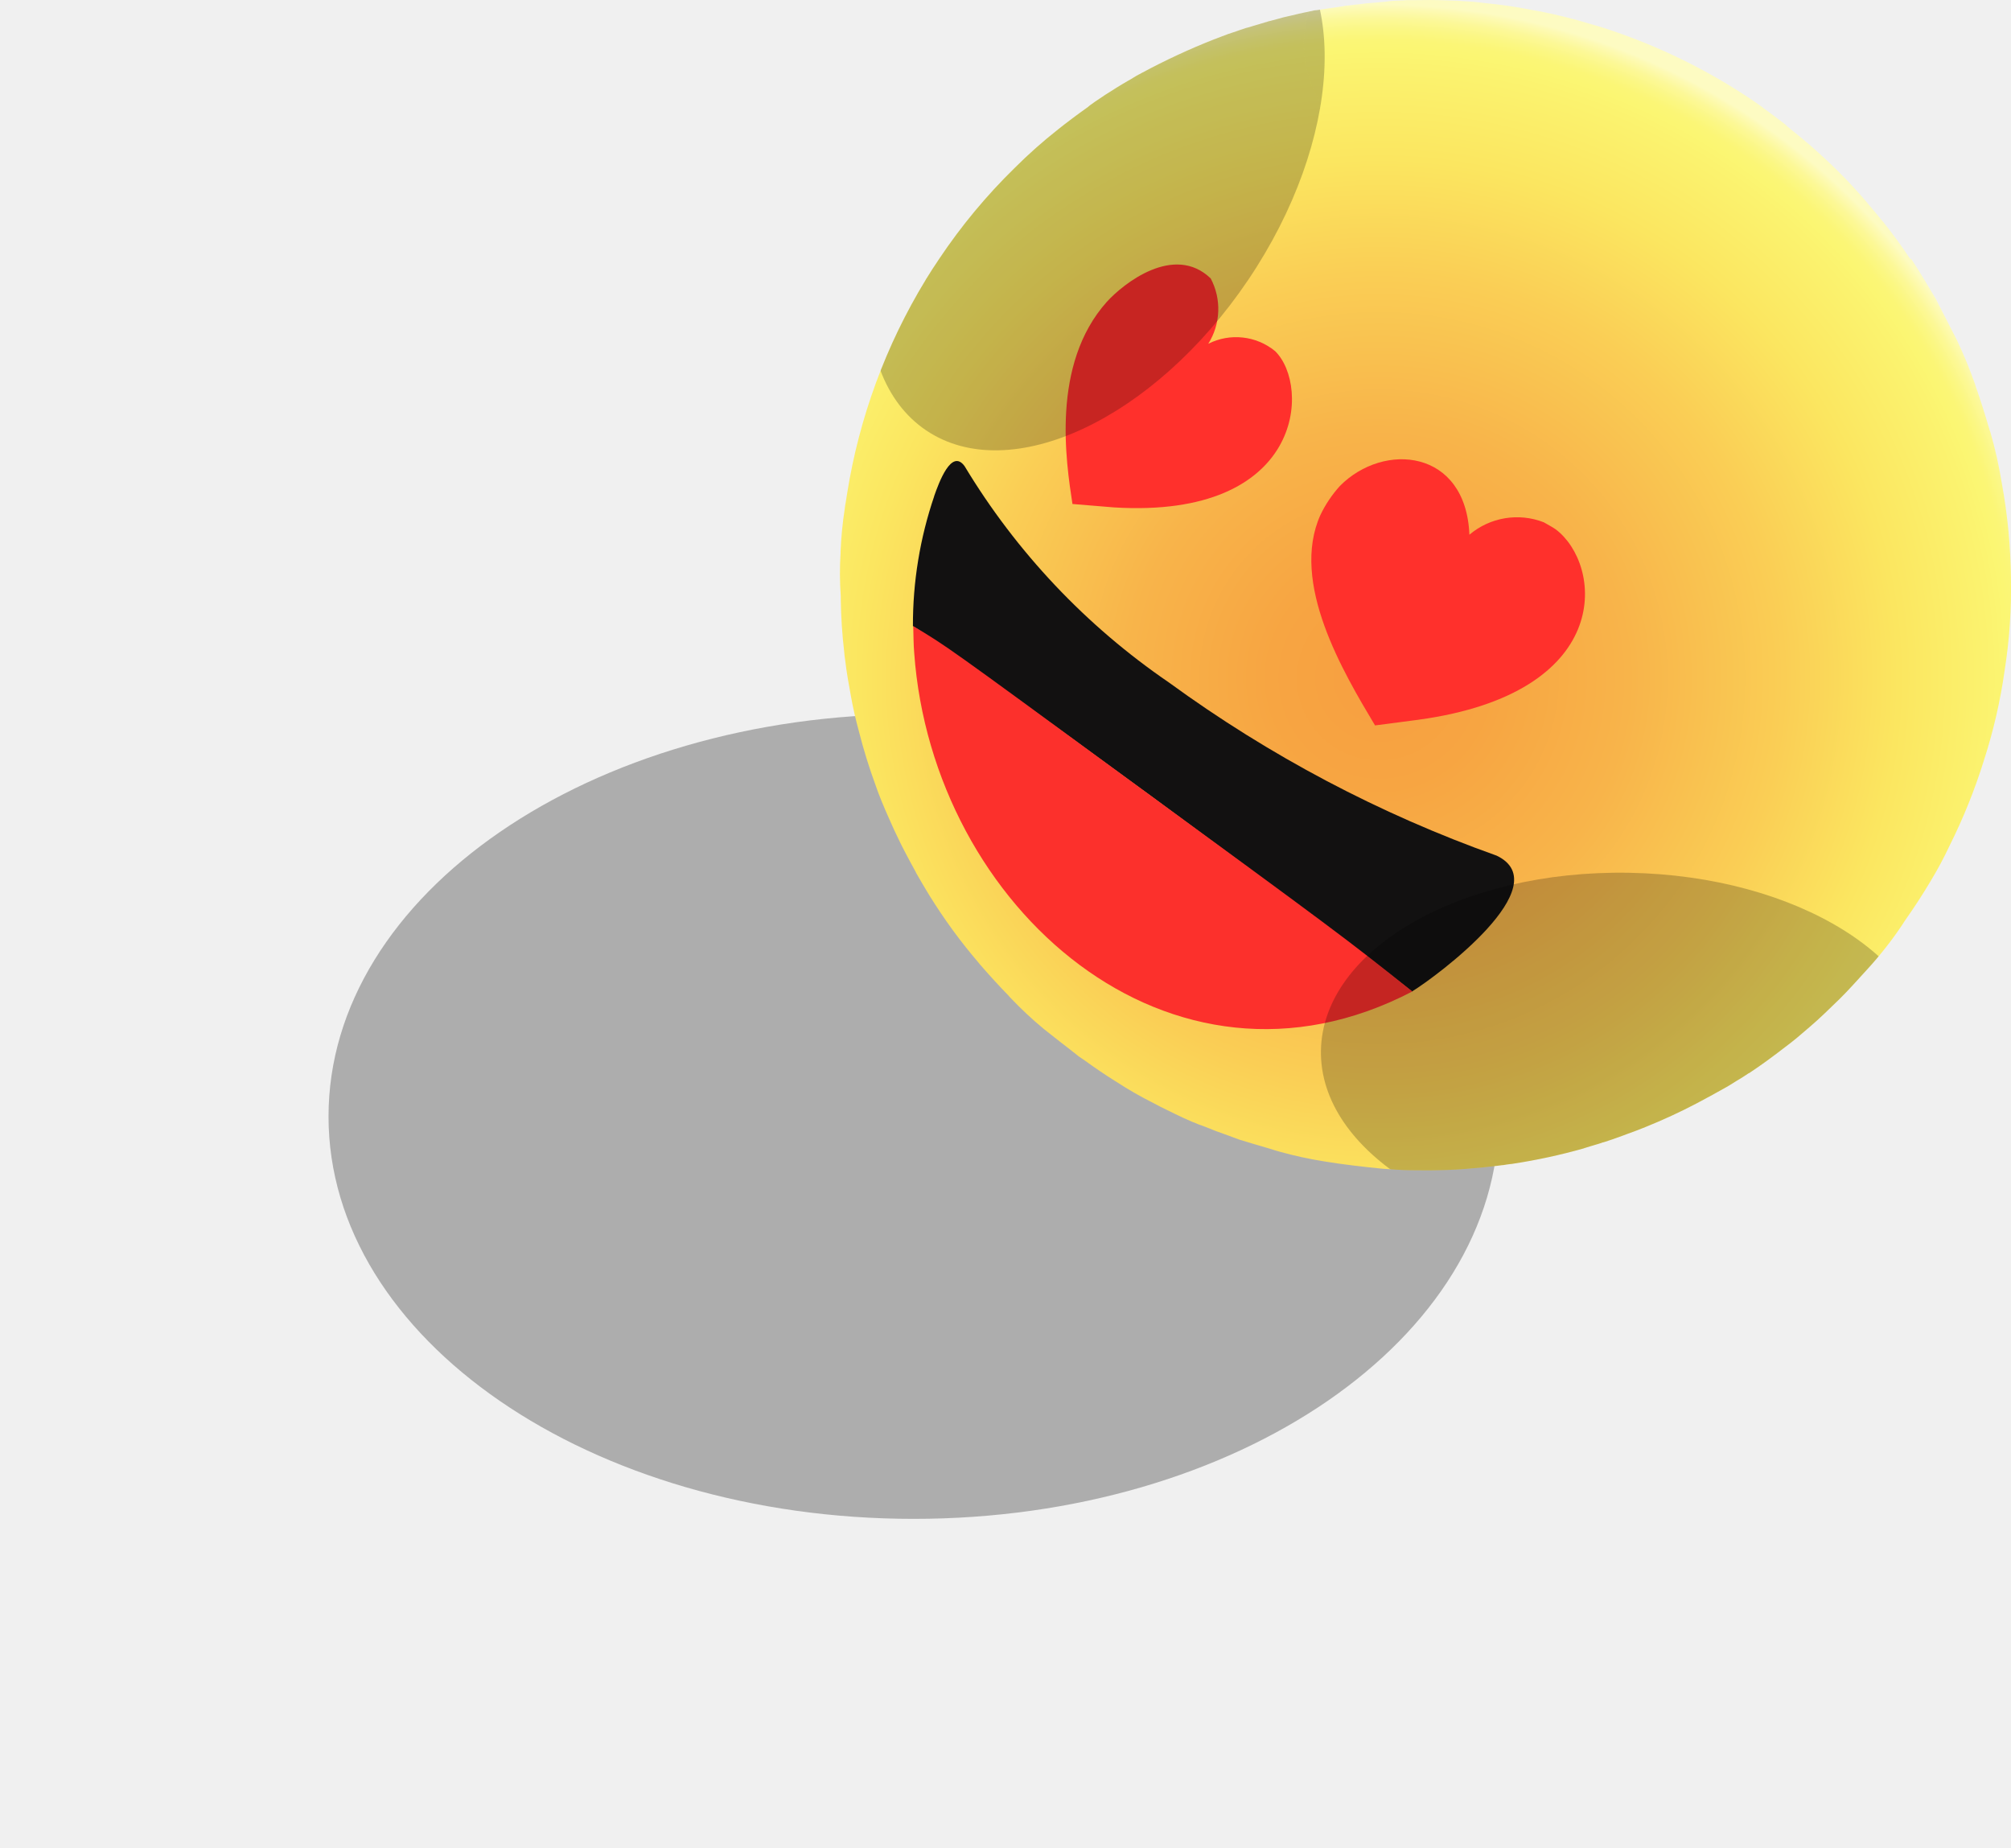
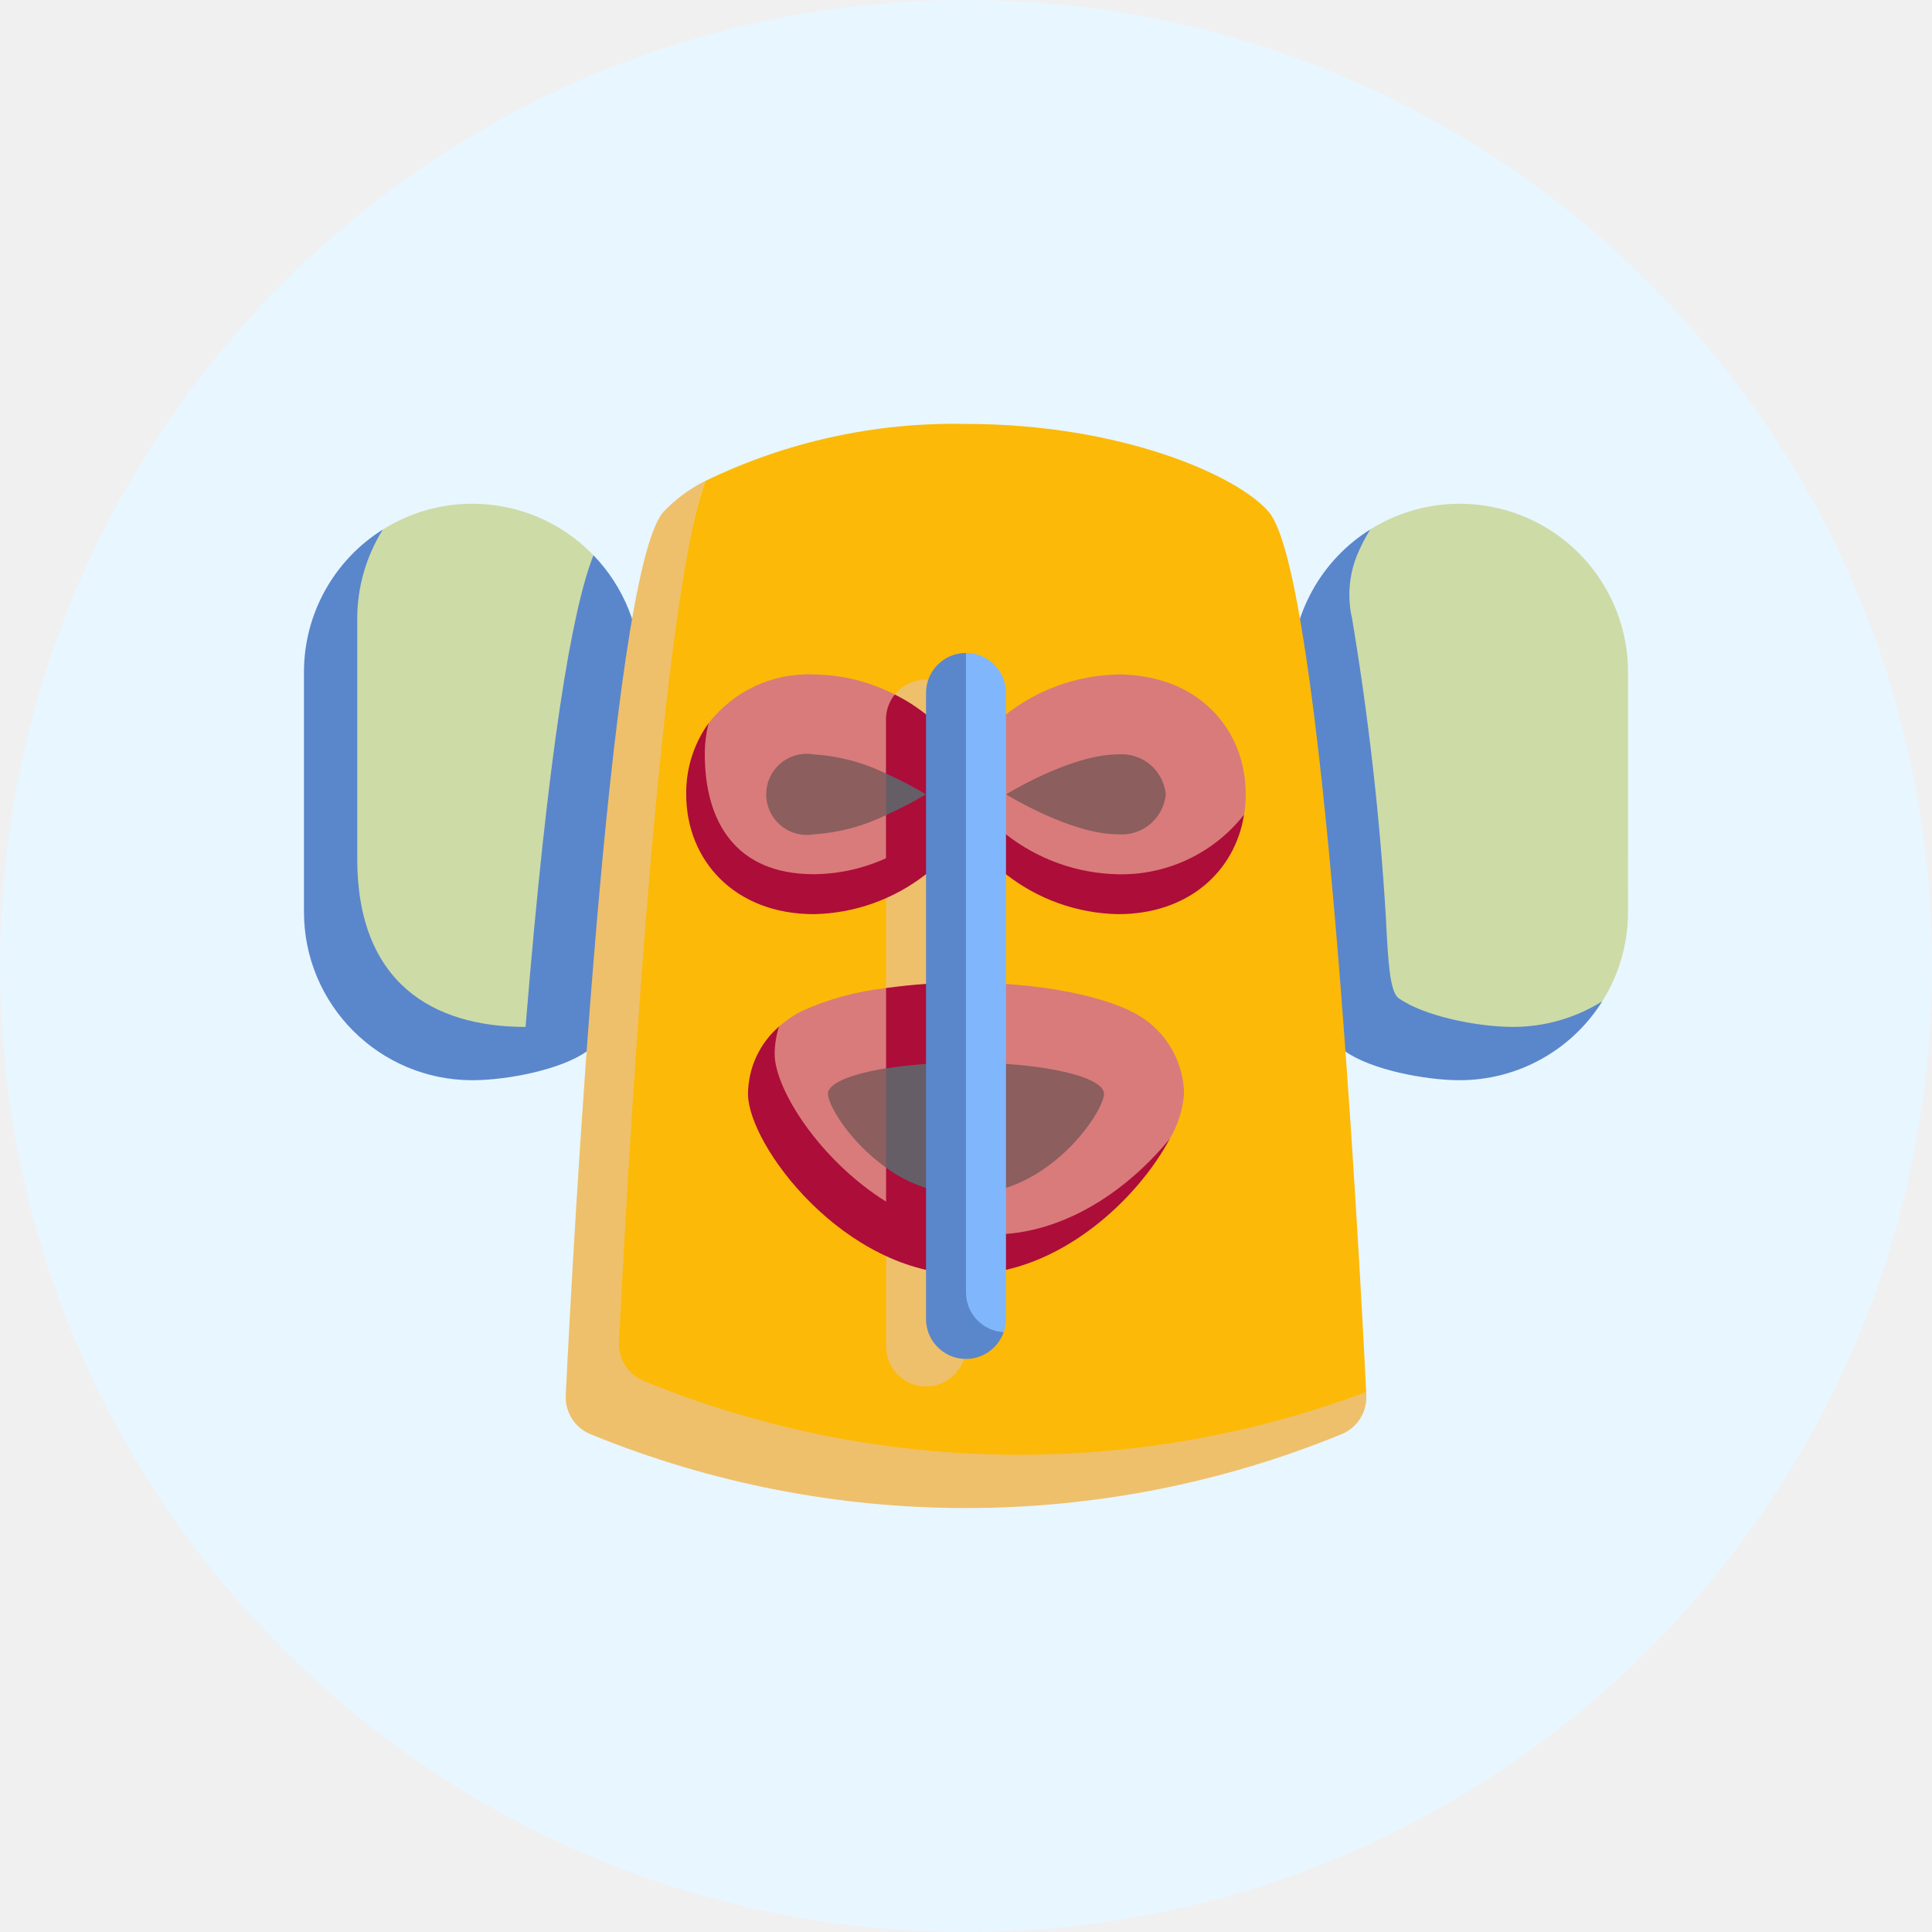
- <svg xmlns="http://www.w3.org/2000/svg" xmlns:xlink="http://www.w3.org/1999/xlink" width="82.478" height="75.758" viewBox="0 0 82.478 75.758">
-   <defs>
-     <radialGradient id="radial-gradient" cx="0.471" cy="0.58" r="0.575" gradientTransform="matrix(-0.999, -0.004, -0.004, 1, 0.933, 0.001)" gradientUnits="objectBoundingBox">
-       <stop offset="0" stop-color="#f79f40" />
-       <stop offset="0.163" stop-color="#f7a542" />
-       <stop offset="0.371" stop-color="#f8b44a" />
-       <stop offset="0.601" stop-color="#face55" />
-       <stop offset="0.771" stop-color="#fbe660" />
-       <stop offset="0.91" stop-color="#fbf36f" />
-       <stop offset="0.932" stop-color="#fbf672" />
-       <stop offset="0.947" stop-color="#fbf676" />
-       <stop offset="0.962" stop-color="#fbf783" />
-       <stop offset="0.978" stop-color="#fcf897" />
-       <stop offset="0.994" stop-color="#fdfab4" />
-       <stop offset="1" stop-color="#fdfbc2" />
-     </radialGradient>
-     <clipPath id="clip-path">
-       <path id="Trazado_116496" data-name="Trazado 116496" d="M52.65,29.84v-.06c0-.11-.03-.77-.15-1.75-.01-.09-.02-.17-.03-.26-.02-.12-.04-.25-.06-.38a23.894,23.894,0,0,0-3.15-8.77c0-.01-.01-.01-.01-.02-.17-.29-.35-.57-.54-.85h0a23.353,23.353,0,0,0-3.06-3.74,20.449,20.449,0,0,0-1.77-1.6c-.39-.32-.78-.62-1.19-.91a.265.265,0,0,1-.06-.05l-.05-.04-.21-.15c-.26-.18-.55-.37-.86-.57h0c-.01-.01-.02-.01-.03-.02-.15-.09-.3-.19-.47-.28-.07-.04-.15-.09-.22-.13s-.12-.07-.19-.11a1.092,1.092,0,0,0-.15-.08,25.413,25.413,0,0,0-2.93-1.4c-.26-.11-.47-.18-.58-.23l-.18-.07-.18-.07c-.01,0-.02-.01-.03-.01l-.04-.01-.3-.1-.04-.01c-.01,0-.03-.01-.04-.01l-.2-.07a2.759,2.759,0,0,0-.27-.08l-.23-.07c-.04-.01-.09-.03-.13-.04-.01,0-.03-.01-.04-.01s-.03-.01-.05-.01a.636.636,0,0,1-.07-.02l-.26-.07-.22-.06c-.07-.02-.14-.03-.21-.05h-.01l-.13-.03-.25-.06-.18-.04a2.049,2.049,0,0,0-.24-.05c-.01,0-.03-.01-.04-.01-.06-.01-.12-.03-.18-.04l-.11-.02-.13-.03h-.02l-.04-.01c-.02,0-.05-.01-.07-.01a1.766,1.766,0,0,1-.2-.04.6.6,0,0,0-.12-.02h0a2.068,2.068,0,0,1-.22-.04l-.19-.03c-.03-.01-.07-.01-.11-.02a.985.985,0,0,0-.17-.02,1,1,0,0,0-.16-.02l-.27-.03-.25-.03c-.03,0-.05-.01-.08-.01h-.02a1.641,1.641,0,0,0-.23-.02l-.34-.03c-.08-.01-.16-.01-.23-.02-.09-.01-.17-.01-.26-.02s-.18-.01-.27-.02A.97.97,0,0,1,29.76,7h-.37c-.48-.01-.96-.01-1.45,0-.11,0-.21,0-.31.01s-.22.01-.32.02c-.07,0-.13.01-.19.01-.16.01-.31.02-.46.04-.05,0-.11.01-.16.01-.22.02-.43.04-.64.07-.1.01-.2.02-.3.04h-.01c-.02,0-.04.01-.06.01q-.24.03-.45.06c-.11.02-.23.04-.34.05-.26.04-.47.08-.61.11-.7.14-1.38.3-2.06.5-.41.11-.77.22-1.21.38a24.021,24.021,0,0,0-5.31,2.61h0c-.17.11-.33.22-.49.33a.265.265,0,0,0-.06.05c-.28.2-.56.4-.84.61a.423.423,0,0,1-.07.05l-.02.02-.02.02c-.01.01-.02.02-.03.02s-.02.01-.03.02c-.08.06-.15.12-.23.18-.15.12-.3.24-.44.36-.08.07-.16.13-.24.2-.16.14-.32.27-.46.4l-.02.02-.02.02c-.03.03-.07.06-.1.09-.75.69-1.21,1.19-1.24,1.22-.23.25-.46.51-.69.77-.16.19-.33.38-.5.59-.01.01-.02.03-.04.04l-.03.03c-.34.42-.69.89-1.08,1.46l-.01.01-.01.01c-.01.01-.01.02-.02.02-.18.26-.36.55-.54.86-.16.26-.32.52-.46.75l-.46.88c-.15.29-.29.56-.42.82a16.758,16.758,0,0,0-.76,1.82h0v.01c-.22.6-.42,1.23-.6,1.84l-.01.02a.037.037,0,0,1-.01.03,17.968,17.968,0,0,0-.5,2.13,23.506,23.506,0,0,0-.17,7.66,22.794,22.794,0,0,0,.82,3.68,23.944,23.944,0,0,0,1.38,3.51,15.311,15.311,0,0,0,.75,1.42c.32.56.68,1.11,1.06,1.66.04.07.09.13.13.2a16,16,0,0,0,1.39,1.8c.34.37.78.88,1.14,1.24s.83.82,1.22,1.15h0c.42.37.6.53.99.83q.72.585,1.47,1.08h.01c.16.11.32.22.49.32.19.12.38.24.55.34.09.05.22.13.36.21a.573.573,0,0,1,.07.04c.15.09.33.18.52.29.04.02.09.05.13.07a22.789,22.789,0,0,0,2.12,1c.18.07.42.17.7.28l.24.09.42.15.3.1.11.03c.01,0,.01,0,.02.01l.16.05a2.759,2.759,0,0,0,.27.08l.26.08c.01,0,.02,0,.02.01a22.1,22.1,0,0,0,2.96.66l.09.01c.08.01.17.03.27.04h.03l.23.03.53.06c.24.03.56.05.79.07s.49.03.74.04h.02c.13.01.25.01.37.01.33.01.77,0,1.1.01s.79-.03,1.13-.05c.72-.06,1.68-.17,2.39-.28a18.747,18.747,0,0,0,1.84-.38c.14-.04.28-.08.43-.12.43-.12.87-.25,1.24-.36l.43-.16c.35-.12.69-.25,1.03-.38l.17-.06c.4-.15.89-.38,1.32-.59.19-.09.37-.18.55-.28a15.71,15.71,0,0,0,1.56-.88c.02-.01.03-.02.05-.03.41-.26.82-.52,1.22-.81.09-.06.18-.12.26-.17l.44-.34c.12-.09.23-.18.35-.27l.66-.52a14.289,14.289,0,0,0,1.37-1.26l.03-.03.07-.07c.35-.35.74-.77,1.2-1.29a.138.138,0,0,0,.03-.04h0a20.958,20.958,0,0,0,2.02-2.71c.01-.01.01-.02.02-.03.19-.3.38-.61.57-.95v-.01h0c.08-.14.16-.29.24-.44.11-.2.22-.41.31-.59l.09-.18c.16-.32.31-.65.47-.99.21-.47.41-.94.56-1.36h0c.26-.7.5-1.44.71-2.23.13-.48.25-.96.33-1.41.1-.48.18-.98.25-1.5.02-.12.03-.23.05-.34.08-.69.14-1.41.16-2.14v-.13C52.68,31.04,52.68,30.45,52.65,29.84Z" transform="translate(-4.654 -6.992)" />
-     </clipPath>
-     <linearGradient id="linear-gradient" x1="-0.166" y1="-323.933" x2="-1.166" y2="-323.933" gradientUnits="objectBoundingBox">
-       <stop offset="0" stop-color="#19b79c" />
-       <stop offset="0.405" stop-color="#1dbb9e" />
-       <stop offset="0.825" stop-color="#2ac8a3" />
-       <stop offset="0.997" stop-color="#31cfa6" />
-     </linearGradient>
-     <linearGradient id="linear-gradient-2" x1="-2.106" y1="-363.238" x2="-3.08" y2="-363.238" xlink:href="#linear-gradient" />
-     <clipPath id="clip-path-2">
-       <path id="Trazado_116504" data-name="Trazado 116504" d="M4.652,29.65v-.06a15.757,15.757,0,0,1,.17-1.74,2.335,2.335,0,0,1,.04-.26c.02-.12.04-.25.06-.38a24.088,24.088,0,0,1,3.22-8.75c0-.01.01-.01.01-.02.18-.29.36-.57.55-.85h0a23.39,23.39,0,0,1,3.09-3.72,20.134,20.134,0,0,1,1.78-1.58q.585-.465,1.2-.9a.265.265,0,0,0,.06-.05l.05-.04.21-.15c.26-.18.55-.37.86-.56h0c.01-.01.02-.01.03-.02.15-.09.31-.19.47-.28a2.53,2.53,0,0,0,.22-.13c.06-.04.12-.07.19-.11.05-.03.1-.05.15-.08a27.308,27.308,0,0,1,2.95-1.37c.26-.1.47-.18.58-.22l.18-.06.18-.06c.01,0,.02-.01.03-.01l.05-.02.3-.1.04-.01c.01,0,.03-.01.04-.01l.2-.06c.08-.02.19-.06.27-.08l.23-.07a.647.647,0,0,0,.13-.04c.01,0,.03-.01.04-.01s.03-.01.05-.01a.637.637,0,0,0,.07-.02l.26-.07.22-.06c.07-.02.14-.03.21-.05h.01l.13-.03c.08-.02.18-.04.25-.06l.18-.04c.08-.02.16-.03.24-.05.01,0,.03-.01.04-.01a1.163,1.163,0,0,0,.18-.04l.11-.01.13-.02h.02l.04-.01c.02,0,.05-.01.07-.01l.2-.03c.04-.01.09-.01.13-.02h0l.22-.03.19-.03a.516.516,0,0,0,.11-.02.985.985,0,0,1,.17-.02c.06-.01.11-.01.16-.02l.27-.03.25-.03c.03,0,.05-.01.08-.01h.02c.07-.01.15-.01.23-.02l.34-.03c.08-.01.16-.01.23-.02a1.569,1.569,0,0,1,.24-.03,2.437,2.437,0,0,1,.27-.01.86.86,0,0,1,.16-.01l.15-.01h.24c.49-.01.97-.01,1.45.01.11,0,.21.01.31.01s.22.01.32.02c.07,0,.13.01.19.01.16.01.31.02.46.04.05.01.11.01.16.02.22.02.43.05.64.07.1.01.2.03.3.04h.01c.02,0,.04.01.06.01.16.02.31.05.45.07l.34.06c.26.05.47.09.6.11.69.14,1.38.31,2.06.52.41.11.76.23,1.21.39a24.178,24.178,0,0,1,5.28,2.65h0c.16.11.33.22.49.34a.265.265,0,0,1,.06.05c.28.2.56.41.83.62a.424.424,0,0,0,.07.05l.02.02.02.02.03.03c.01.01.02.01.02.02.08.06.15.12.22.18.15.12.3.24.44.36.08.07.16.14.24.2.16.14.31.28.46.41l.02.02.02.02c.03.03.07.06.1.09.75.69,1.2,1.2,1.23,1.23.23.25.46.51.68.78.16.19.32.38.49.59.01.01.02.03.04.04l.02.03c.33.42.69.89,1.07,1.47l.04.01.01.01c.01.01.01.02.02.02.17.26.36.56.54.86.16.26.31.53.45.75l.45.88c.15.29.29.56.42.82a18.431,18.431,0,0,1,.75,1.83h0v.01c.21.6.41,1.23.59,1.85l.01.02a.037.037,0,0,0,.01.03,17.59,17.59,0,0,1,.48,2.14,22.71,22.71,0,0,1,.37,3.87,21.465,21.465,0,0,1-.26,3.8,21.96,21.96,0,0,1-.85,3.68,23.286,23.286,0,0,1-1.41,3.5,15.244,15.244,0,0,1-.76,1.42c-.33.56-.69,1.11-1.07,1.65-.04.07-.09.13-.13.2a15.2,15.2,0,0,1-1.41,1.79c-.34.37-.79.88-1.15,1.23s-.84.82-1.22,1.14h0c-.43.37-.6.52-1,.82-.49.38-.98.74-1.48,1.07H41.9c-.16.11-.32.21-.49.31-.19.12-.38.24-.55.33-.09.05-.22.12-.36.2a.574.574,0,0,0-.07.04c-.15.08-.33.18-.52.28-.04.02-.09.05-.13.07a23.108,23.108,0,0,1-2.12.98c-.18.07-.42.17-.71.27l-.24.09-.42.15-.3.1-.11.03c-.01,0-.01,0-.02.01l-.16.05c-.08.02-.19.06-.27.08l-.26.08c-.01,0-.02,0-.02.01a23.962,23.962,0,0,1-2.96.64l-.09.01c-.08.01-.17.02-.27.04H31.8l-.23.03-.53.06c-.24.02-.56.05-.79.07s-.49.03-.74.04h-.02c-.13,0-.25.01-.37.01-.33.01-.77,0-1.1,0s-.79-.04-1.13-.06c-.72-.07-1.68-.18-2.39-.3a16.281,16.281,0,0,1-1.84-.4c-.14-.04-.28-.08-.43-.13-.43-.12-.87-.26-1.24-.37l-.43-.16c-.35-.12-.69-.25-1.03-.39l-.17-.06c-.4-.15-.88-.38-1.32-.6-.19-.09-.37-.18-.55-.28a15.612,15.612,0,0,1-1.55-.89.219.219,0,0,0-.05-.03c-.41-.26-.81-.53-1.21-.82-.09-.06-.17-.12-.25-.17L14,49.97c-.12-.09-.23-.18-.35-.27l-.66-.52a15.233,15.233,0,0,1-1.36-1.27l-.03-.03-.06-.07c-.34-.35-.74-.78-1.19-1.3a.138.138,0,0,1-.03-.04h0a21.889,21.889,0,0,1-2-2.73c-.01-.01-.01-.02-.02-.03-.18-.3-.37-.61-.56-.95v-.01h0c-.08-.14-.16-.29-.24-.44-.11-.21-.22-.41-.31-.59l-.09-.18c-.16-.32-.31-.65-.46-.99-.21-.47-.41-.95-.55-1.36h0a22.441,22.441,0,0,1-.69-2.23c-.13-.48-.24-.96-.32-1.41-.09-.49-.18-.98-.24-1.5-.02-.12-.03-.23-.04-.34a21.166,21.166,0,0,1-.14-2.14v-.13A13.347,13.347,0,0,1,4.652,29.65Z" transform="translate(-4.627 -6.983)" fill="url(#radial-gradient)" />
-     </clipPath>
-   </defs>
-   <g id="Grupo_157926" data-name="Grupo 157926" transform="translate(13.474)">
-     <ellipse id="Elipse_4737" data-name="Elipse 4737" cx="24" cy="16.5" rx="24" ry="16.5" transform="translate(0 29.284)" fill="#0b0b0b" opacity="0.292" style="mix-blend-mode: multiply;isolation: isolate" />
-     <path id="Trazado_116493" data-name="Trazado 116493" d="M4.652,29.65v-.06a15.757,15.757,0,0,1,.17-1.74,2.335,2.335,0,0,1,.04-.26c.02-.12.04-.25.06-.38a24.088,24.088,0,0,1,3.22-8.75c0-.01.01-.01.01-.02.18-.29.36-.57.55-.85h0a23.39,23.39,0,0,1,3.09-3.72,20.134,20.134,0,0,1,1.78-1.58q.585-.465,1.2-.9a.265.265,0,0,0,.06-.05l.05-.04.21-.15c.26-.18.55-.37.86-.56h0c.01-.01.02-.01.03-.02.15-.09.31-.19.47-.28a2.53,2.53,0,0,0,.22-.13c.06-.04.12-.07.19-.11.05-.03.1-.05.15-.08a27.308,27.308,0,0,1,2.95-1.37c.26-.1.47-.18.58-.22l.18-.06.18-.06c.01,0,.02-.01.03-.01l.05-.02.3-.1.04-.01c.01,0,.03-.01.04-.01l.2-.06c.08-.02.19-.06.27-.08l.23-.07a.647.647,0,0,0,.13-.04c.01,0,.03-.01.04-.01s.03-.01.05-.01a.637.637,0,0,0,.07-.02l.26-.07.22-.06c.07-.02.14-.03.21-.05h.01l.13-.03c.08-.02.18-.04.25-.06l.18-.04c.08-.02.16-.03.24-.05.01,0,.03-.01.04-.01a1.163,1.163,0,0,0,.18-.04l.11-.01.13-.02h.02l.04-.01c.02,0,.05-.01.07-.01l.2-.03c.04-.01.09-.01.13-.02h0l.22-.03.19-.03a.516.516,0,0,0,.11-.02.985.985,0,0,1,.17-.02c.06-.01.11-.01.16-.02l.27-.03.25-.03c.03,0,.05-.01.08-.01h.02c.07-.01.15-.01.23-.02l.34-.03c.08-.01.16-.01.23-.02a1.569,1.569,0,0,1,.24-.03,2.437,2.437,0,0,1,.27-.01.86.86,0,0,1,.16-.01l.15-.01h.24c.49-.01.97-.01,1.45.01.11,0,.21.01.31.01s.22.01.32.02c.07,0,.13.01.19.01.16.01.31.02.46.04.05.01.11.01.16.02.22.02.43.05.64.07.1.01.2.03.3.04h.01c.02,0,.04.01.06.01.16.02.31.05.45.07l.34.06c.26.05.47.09.6.11.69.14,1.38.31,2.06.52.41.11.76.23,1.21.39a24.178,24.178,0,0,1,5.28,2.65h0c.16.11.33.22.49.34a.265.265,0,0,1,.06.05c.28.2.56.41.83.62a.424.424,0,0,0,.07.05l.02.02.02.02.03.03c.01.01.02.01.02.02.08.06.15.12.22.18.15.12.3.24.44.36.08.07.16.14.24.2.16.14.31.28.46.41l.02.02.02.02c.03.03.07.06.1.09.75.69,1.2,1.2,1.23,1.23.23.25.46.51.68.78.16.19.32.38.49.59.01.01.02.03.04.04l.02.03c.33.42.69.89,1.07,1.47l.04.01.01.01c.01.01.01.02.02.02.17.26.36.56.54.86.16.26.31.53.45.75l.45.88c.15.29.29.56.42.82a18.431,18.431,0,0,1,.75,1.83h0v.01c.21.6.41,1.23.59,1.85l.01.02a.037.037,0,0,0,.01.03,17.59,17.59,0,0,1,.48,2.14,22.71,22.71,0,0,1,.37,3.87,21.465,21.465,0,0,1-.26,3.8,21.96,21.96,0,0,1-.85,3.68,23.286,23.286,0,0,1-1.41,3.5,15.244,15.244,0,0,1-.76,1.42c-.33.56-.69,1.11-1.07,1.65-.04.07-.09.13-.13.2a15.2,15.2,0,0,1-1.41,1.79c-.34.37-.79.88-1.15,1.23s-.84.82-1.22,1.14h0c-.43.37-.6.52-1,.82-.49.38-.98.74-1.48,1.07H41.9c-.16.11-.32.21-.49.31-.19.12-.38.24-.55.33-.09.05-.22.12-.36.2a.574.574,0,0,0-.07.04c-.15.08-.33.18-.52.28-.04.02-.09.05-.13.07a23.108,23.108,0,0,1-2.12.98c-.18.07-.42.17-.71.27l-.24.09-.42.15-.3.1-.11.03c-.01,0-.01,0-.02.01l-.16.05c-.08.02-.19.06-.27.08l-.26.08c-.01,0-.02,0-.02.01a23.962,23.962,0,0,1-2.96.64l-.09.01c-.08.01-.17.02-.27.04H31.8l-.23.03-.53.06c-.24.02-.56.05-.79.07s-.49.03-.74.04h-.02c-.13,0-.25.01-.37.01-.33.01-.77,0-1.1,0s-.79-.04-1.13-.06c-.72-.07-1.68-.18-2.39-.3a16.281,16.281,0,0,1-1.84-.4c-.14-.04-.28-.08-.43-.13-.43-.12-.87-.26-1.24-.37l-.43-.16c-.35-.12-.69-.25-1.03-.39l-.17-.06c-.4-.15-.88-.38-1.32-.6-.19-.09-.37-.18-.55-.28a15.612,15.612,0,0,1-1.55-.89.219.219,0,0,0-.05-.03c-.41-.26-.81-.53-1.21-.82-.09-.06-.17-.12-.25-.17L14,49.97c-.12-.09-.23-.18-.35-.27l-.66-.52a15.233,15.233,0,0,1-1.36-1.27l-.03-.03-.06-.07c-.34-.35-.74-.78-1.19-1.3a.138.138,0,0,1-.03-.04h0a21.889,21.889,0,0,1-2-2.73c-.01-.01-.01-.02-.02-.03-.18-.3-.37-.61-.56-.95v-.01h0c-.08-.14-.16-.29-.24-.44-.11-.21-.22-.41-.31-.59l-.09-.18c-.16-.32-.31-.65-.46-.99-.21-.47-.41-.95-.55-1.36h0a22.441,22.441,0,0,1-.69-2.23c-.13-.48-.24-.96-.32-1.41-.09-.49-.18-.98-.24-1.5-.02-.12-.03-.23-.04-.34a21.166,21.166,0,0,1-.14-2.14v-.13A13.347,13.347,0,0,1,4.652,29.65Z" transform="translate(16.349 -6.983)" fill="url(#radial-gradient)" />
-     <g id="Grupo_86225" data-name="Grupo 86225" transform="translate(20.955 0.009)" clip-path="url(#clip-path)">
-       <path id="Trazado_116494" data-name="Trazado 116494" d="M50.67,21.64a4.37,4.37,0,0,1,.18-.46C50.8,21.33,50.74,21.48,50.67,21.64Z" transform="translate(-48.844 -6.992)" fill="url(#linear-gradient)" />
-       <path id="Trazado_116495" data-name="Trazado 116495" d="M4.7,34.92c.03-.14.05-.28.08-.41C4.75,34.65,4.73,34.79,4.7,34.92Z" transform="translate(43.196 -6.992)" fill="url(#linear-gradient-2)" />
-     </g>
-     <path id="Trazado_116497" data-name="Trazado 116497" d="M25.873,27.33A16.375,16.375,0,0,0,25,32.66c2.26,1.39,16.97,12.2,20.47,14.98,1.03-.63,6.02-4.35,3.47-5.57a52.925,52.925,0,0,1-13.44-7.1,28.664,28.664,0,0,1-8.38-8.87c-.54-.75-1.06.69-1.25,1.23" transform="translate(-1.032 -6.983)" fill="#121111" />
-     <path id="Trazado_116499" data-name="Trazado 116499" d="M29.22,33.76c.75,10.43,10.52,19.05,20.43,13.88-2.65-2.12-3.33-2.62-11.66-8.71-7.45-5.46-7.45-5.46-8.81-6.27.01.33.01.77.04,1.1" transform="translate(-5.199 -6.983)" fill="#fc302c" />
-     <g id="Grupo_86231" data-name="Grupo 86231" transform="translate(40.307 18.833)">
-       <path id="Trazado_116501" data-name="Trazado 116501" d="M22.473,28.1c-1.25,2.78.93,6.44,2.24,8.63.65-.09,1.52-.19,2.17-.29,7.67-1.22,7.14-6.32,5.24-7.75-.14-.1-.34-.2-.49-.29a3.024,3.024,0,0,0-3.05.51c-.14-3.51-3.51-3.82-5.31-2a4.969,4.969,0,0,0-.8,1.19" transform="translate(-22.099 -25.816)" fill="#ff302c" />
-     </g>
-     <g id="Grupo_86232" data-name="Grupo 86232" transform="translate(30.232 10.846)">
-       <path id="Trazado_116503" data-name="Trazado 116503" d="M35.806,19.36c-2.3,2.57-1.67,6.58-1.41,8.29.51.04,1.19.1,1.7.14,7.78.48,8.08-4.98,6.61-6.41a2.529,2.529,0,0,0-2.74-.3,2.679,2.679,0,0,0,.1-2.68c-1.5-1.44-3.58.21-4.26.96" transform="translate(-34.117 -17.829)" fill="#ff302c" />
-     </g>
-     <g id="Enmascarar_grupo_59" data-name="Enmascarar grupo 59" transform="translate(20.976 0)" clip-path="url(#clip-path-2)">
-       <g id="Grupo_86233" data-name="Grupo 86233" transform="translate(-2.683 -7.272)" opacity="0.561" style="mix-blend-mode: multiply;isolation: isolate">
-         <g id="Grupo_86230" data-name="Grupo 86230" transform="translate(0)">
-           <ellipse id="Elipse_4734" data-name="Elipse 4734" cx="12.5" cy="7.5" rx="12.5" ry="7.5" transform="translate(21.707 1.557)" fill="#fff" opacity="0.743" />
-           <ellipse id="Elipse_4735" data-name="Elipse 4735" cx="12.5" cy="7.5" rx="12.5" ry="7.5" transform="translate(26.415 8.388) rotate(124)" opacity="0.387" />
-           <ellipse id="Elipse_4736" data-name="Elipse 4736" cx="12.5" cy="7.5" rx="12.5" ry="7.5" transform="matrix(-1, -0.017, 0.017, -1, 47.282, 58.274)" opacity="0.387" />
+ <svg xmlns="http://www.w3.org/2000/svg" width="112" height="112" viewBox="0 0 112 112">
+   <g id="Grupo_1209319" data-name="Grupo 1209319" transform="translate(-837.874 -222.098)">
+     <g id="Grupo_1209318" data-name="Grupo 1209318">
+       <g id="Grupo_1209312" data-name="Grupo 1209312" transform="translate(814.708 222.098)">
+         <path id="Trazado_1269413" data-name="Trazado 1269413" d="M56,0A56,56,0,1,1,0,56,56,56,0,0,1,56,0Z" transform="translate(23.166)" fill="#e8f6ff" />
+         <g id="Grupo_1208727" data-name="Grupo 1208727" transform="translate(40.787 -20.459)">
+           <path id="Trazado_1271179" data-name="Trazado 1271179" d="M22.443,74.995a9.711,9.711,0,0,0-5.181,1.49C16.319,77.986,15,79.762,15,81.665v13.9c0,7.192,3.691,10.531,11.3,10.531,1.318-16.161,1.914-24.951,3.161-28.118A9.729,9.729,0,0,0,22.443,74.995Z" transform="translate(-12.683 -25.333)" fill="#cddba7" />
+           <path id="Trazado_1271180" data-name="Trazado 1271180" d="M3.089,103.722v-13.9a9.711,9.711,0,0,1,1.49-5.181A9.751,9.751,0,0,0,0,92.91v13.9a9.759,9.759,0,0,0,9.759,9.759c2.021,0,5.151-.614,6.629-1.667,2.465-1.754,3.13-19.272,3.13-21.992a9.715,9.715,0,0,0-2.738-6.776c-1.246,3.167-2.615,11.185-3.933,27.346-5.39,0-9.759-2.567-9.759-9.759Z" transform="translate(0 -33.489)" fill="#5a86cc" />
+           <path id="Trazado_1271181" data-name="Trazado 1271181" d="M398.594,84.754a9.76,9.76,0,0,0-14.941-8.27c-.308.49-2.118,2.554-2.336,3.1a9.734,9.734,0,0,0-.7,3.629c0,2.721.665,20.239,3.13,21.992,1.479,1.052,4.608,1.667,6.629,1.667,1.9,0,5.223-2.091,6.725-3.034a9.71,9.71,0,0,0,1.49-5.181Z" transform="translate(-321.836 -25.333)" fill="#cddba7" />
+           <path id="Trazado_1271182" data-name="Trazado 1271182" d="M376.839,111.809c-.516-.367-.614-2.176-.735-4.592a164.322,164.322,0,0,0-1.962-17.408,6.108,6.108,0,0,1,.264-3.622,9.729,9.729,0,0,1,.792-1.553,9.741,9.741,0,0,0-4.578,8.27c0,2.721.665,20.239,3.13,21.992,1.479,1.052,4.608,1.667,6.629,1.667a9.751,9.751,0,0,0,8.27-4.579,9.71,9.71,0,0,1-5.181,1.49C381.447,113.476,378.318,112.861,376.839,111.809Z" transform="translate(-313.38 -33.484)" fill="#5a86cc" />
+           <path id="Trazado_1271183" data-name="Trazado 1271183" d="M129.5,45.035a33.034,33.034,0,0,0-15.117,3.307c-3.157,8.786-6.619,53.049-6.619,53.054a58.422,58.422,0,0,0,23.281,4.942c8.731,0,18.013-1.9,21.651-5.183-.434-8.8-2.5-47.26-5.632-51-1.769-2.113-8.56-5.12-17.564-5.12Z" transform="translate(-91.118)" fill="#fcb908" />
+           <path id="Trazado_1271184" data-name="Trazado 1271184" d="M220.817,140.995a2.317,2.317,0,0,1,2.317,2.317v36.294a2.317,2.317,0,1,1-4.633,0V143.312A2.317,2.317,0,0,1,220.817,140.995Z" transform="translate(-184.754 -81.14)" fill="#eec06b" />
+           <path id="Trazado_1271185" data-name="Trazado 1271185" d="M102.762,118.617a2.314,2.314,0,0,1-1.435-2.256c.384-7.832,2.207-42.144,5-49.914a8.649,8.649,0,0,0-2.447,1.813c-3.153,3.768-5.228,42.772-5.641,51.19a2.314,2.314,0,0,0,1.435,2.256,57.483,57.483,0,0,0,43.539,0,2.314,2.314,0,0,0,1.435-2.256c0-.061-.006-.125-.009-.189a57.434,57.434,0,0,1-41.876-.643Z" transform="translate(-83.063 -18.105)" fill="#eec06b" />
+           <path id="Trazado_1271186" data-name="Trazado 1271186" d="M153.819,151.585a16.4,16.4,0,0,0,6.963-1.7h4.633a13.269,13.269,0,0,0,6.5,1.7,8.627,8.627,0,0,0,7.307-4.38,7.543,7.543,0,0,0,.093-1.18c0-3.838-2.816-6.95-7.4-6.95a10.879,10.879,0,0,0-6.5,2.317h-4.633l-1.808-1.15a10.472,10.472,0,0,0-4.691-1.167,7.291,7.291,0,0,0-6.1,2.821,17.357,17.357,0,0,0-.686,2.739C147.5,148.473,149.234,151.585,153.819,151.585Z" transform="translate(-124.719 -79.516)" fill="#d97b7b" />
+           <path id="Trazado_1271187" data-name="Trazado 1271187" d="M168.532,157.047a10.879,10.879,0,0,1-6.5-2.317h-2.317v-6.653a2.346,2.346,0,0,0-.021-.3h-2.3a9.843,9.843,0,0,0-1.808-1.15,2.305,2.305,0,0,0-.509,1.446v8.045a10.3,10.3,0,0,1-4.183.925c-4.585,0-6.32-3.112-6.32-6.95a7.4,7.4,0,0,1,.222-1.813,6.931,6.931,0,0,0-1.3,4.129c0,3.838,2.816,6.95,7.4,6.95a10.879,10.879,0,0,0,6.5-2.317h4.633a10.879,10.879,0,0,0,6.5,2.317c4.1,0,6.789-2.494,7.307-5.77A9.038,9.038,0,0,1,168.532,157.047Z" transform="translate(-121.337 -85.905)" fill="#ad0d39" />
+           <path id="Trazado_1271188" data-name="Trazado 1271188" d="M272.808,171.392a2.572,2.572,0,0,1-2.767,2.317c-2.763,0-6.492-2.317-6.492-2.317s3.729-2.317,6.492-2.317A2.572,2.572,0,0,1,272.808,171.392Z" transform="translate(-222.846 -104.883)" fill="#8c5e5e" />
+           <path id="Trazado_1271189" data-name="Trazado 1271189" d="M180.45,170.189a11.124,11.124,0,0,0-4.183-1.114,2.353,2.353,0,1,0,0,4.633,11.124,11.124,0,0,0,4.183-1.114l.772-1.2Z" transform="translate(-146.704 -104.883)" fill="#8c5e5e" />
+           <path id="Trazado_1271190" data-name="Trazado 1271190" d="M218.5,176.289v2.4a21.471,21.471,0,0,0,2.309-1.2,21.473,21.473,0,0,0-2.309-1.2Z" transform="translate(-184.754 -110.983)" fill="#655e67" />
+           <path id="Trazado_1271191" data-name="Trazado 1271191" d="M186.311,270.9c4.273,0,8.464-4.292,10.743-7.117a6.009,6.009,0,0,0,.814-2.575,5.372,5.372,0,0,0-3.071-4.79c-.781-.419-3.928-1.661-9.567-1.661l-4.633.311a16.28,16.28,0,0,0-4.933,1.35,6.648,6.648,0,0,0-1.265.872,23.811,23.811,0,0,0-.725,3.145c0,2.959,5.574,10.465,12.638,10.465Z" transform="translate(-146.85 -177.329)" fill="#d97b7b" />
+           <path id="Trazado_1271192" data-name="Trazado 1271192" d="M180.854,269.352a10.178,10.178,0,0,1-1.544-.12V254.753a32.748,32.748,0,0,0-4.633.312v12.383c-3.877-2.426-6.46-6.547-6.46-8.56a5.2,5.2,0,0,1,.262-1.6,5.219,5.219,0,0,0-1.806,3.918c0,2.959,5.574,10.465,12.638,10.465,5.461,0,10.031-4.486,11.824-7.889C188.855,266.6,185.127,269.352,180.854,269.352Z" transform="translate(-140.931 -177.329)" fill="#ad0d39" />
+           <path id="Trazado_1271193" data-name="Trazado 1271193" d="M204.676,284.752h-.066l-1.544,2-3.023-1.669c-2.039.329-3.371.87-3.371,1.481,0,.631,1.241,2.773,3.371,4.277l3.023-1.669,1.544,3.222.066,0c4.865,0,8-4.828,8-5.832S209.1,284.752,204.676,284.752Z" transform="translate(-166.297 -202.694)" fill="#8c5e5e" />
+           <path id="Trazado_1271194" data-name="Trazado 1271194" d="M218.5,285.09v5.758a8.027,8.027,0,0,0,4.567,1.553v-7.646A29.675,29.675,0,0,0,218.5,285.09Z" transform="translate(-184.754 -202.697)" fill="#655e67" />
+           <path id="Trazado_1271195" data-name="Trazado 1271195" d="M242.361,133.312a2.317,2.317,0,0,0-2.317-2.317c0,7.137-1.544,38.027-1.544,38.611,0,1.235,2.511.7,3.729.766a2.306,2.306,0,0,0,.132-.766Z" transform="translate(-201.665 -72.684)" fill="#80b6fc" />
+           <path id="Trazado_1271196" data-name="Trazado 1271196" d="M235.817,168.061V130.995a2.317,2.317,0,0,0-2.317,2.317v36.294a2.315,2.315,0,0,0,4.5.766,2.315,2.315,0,0,1-2.184-2.31Z" transform="translate(-197.438 -72.684)" fill="#5a86cc" />
        </g>
      </g>
    </g>
  </g>
</svg>
